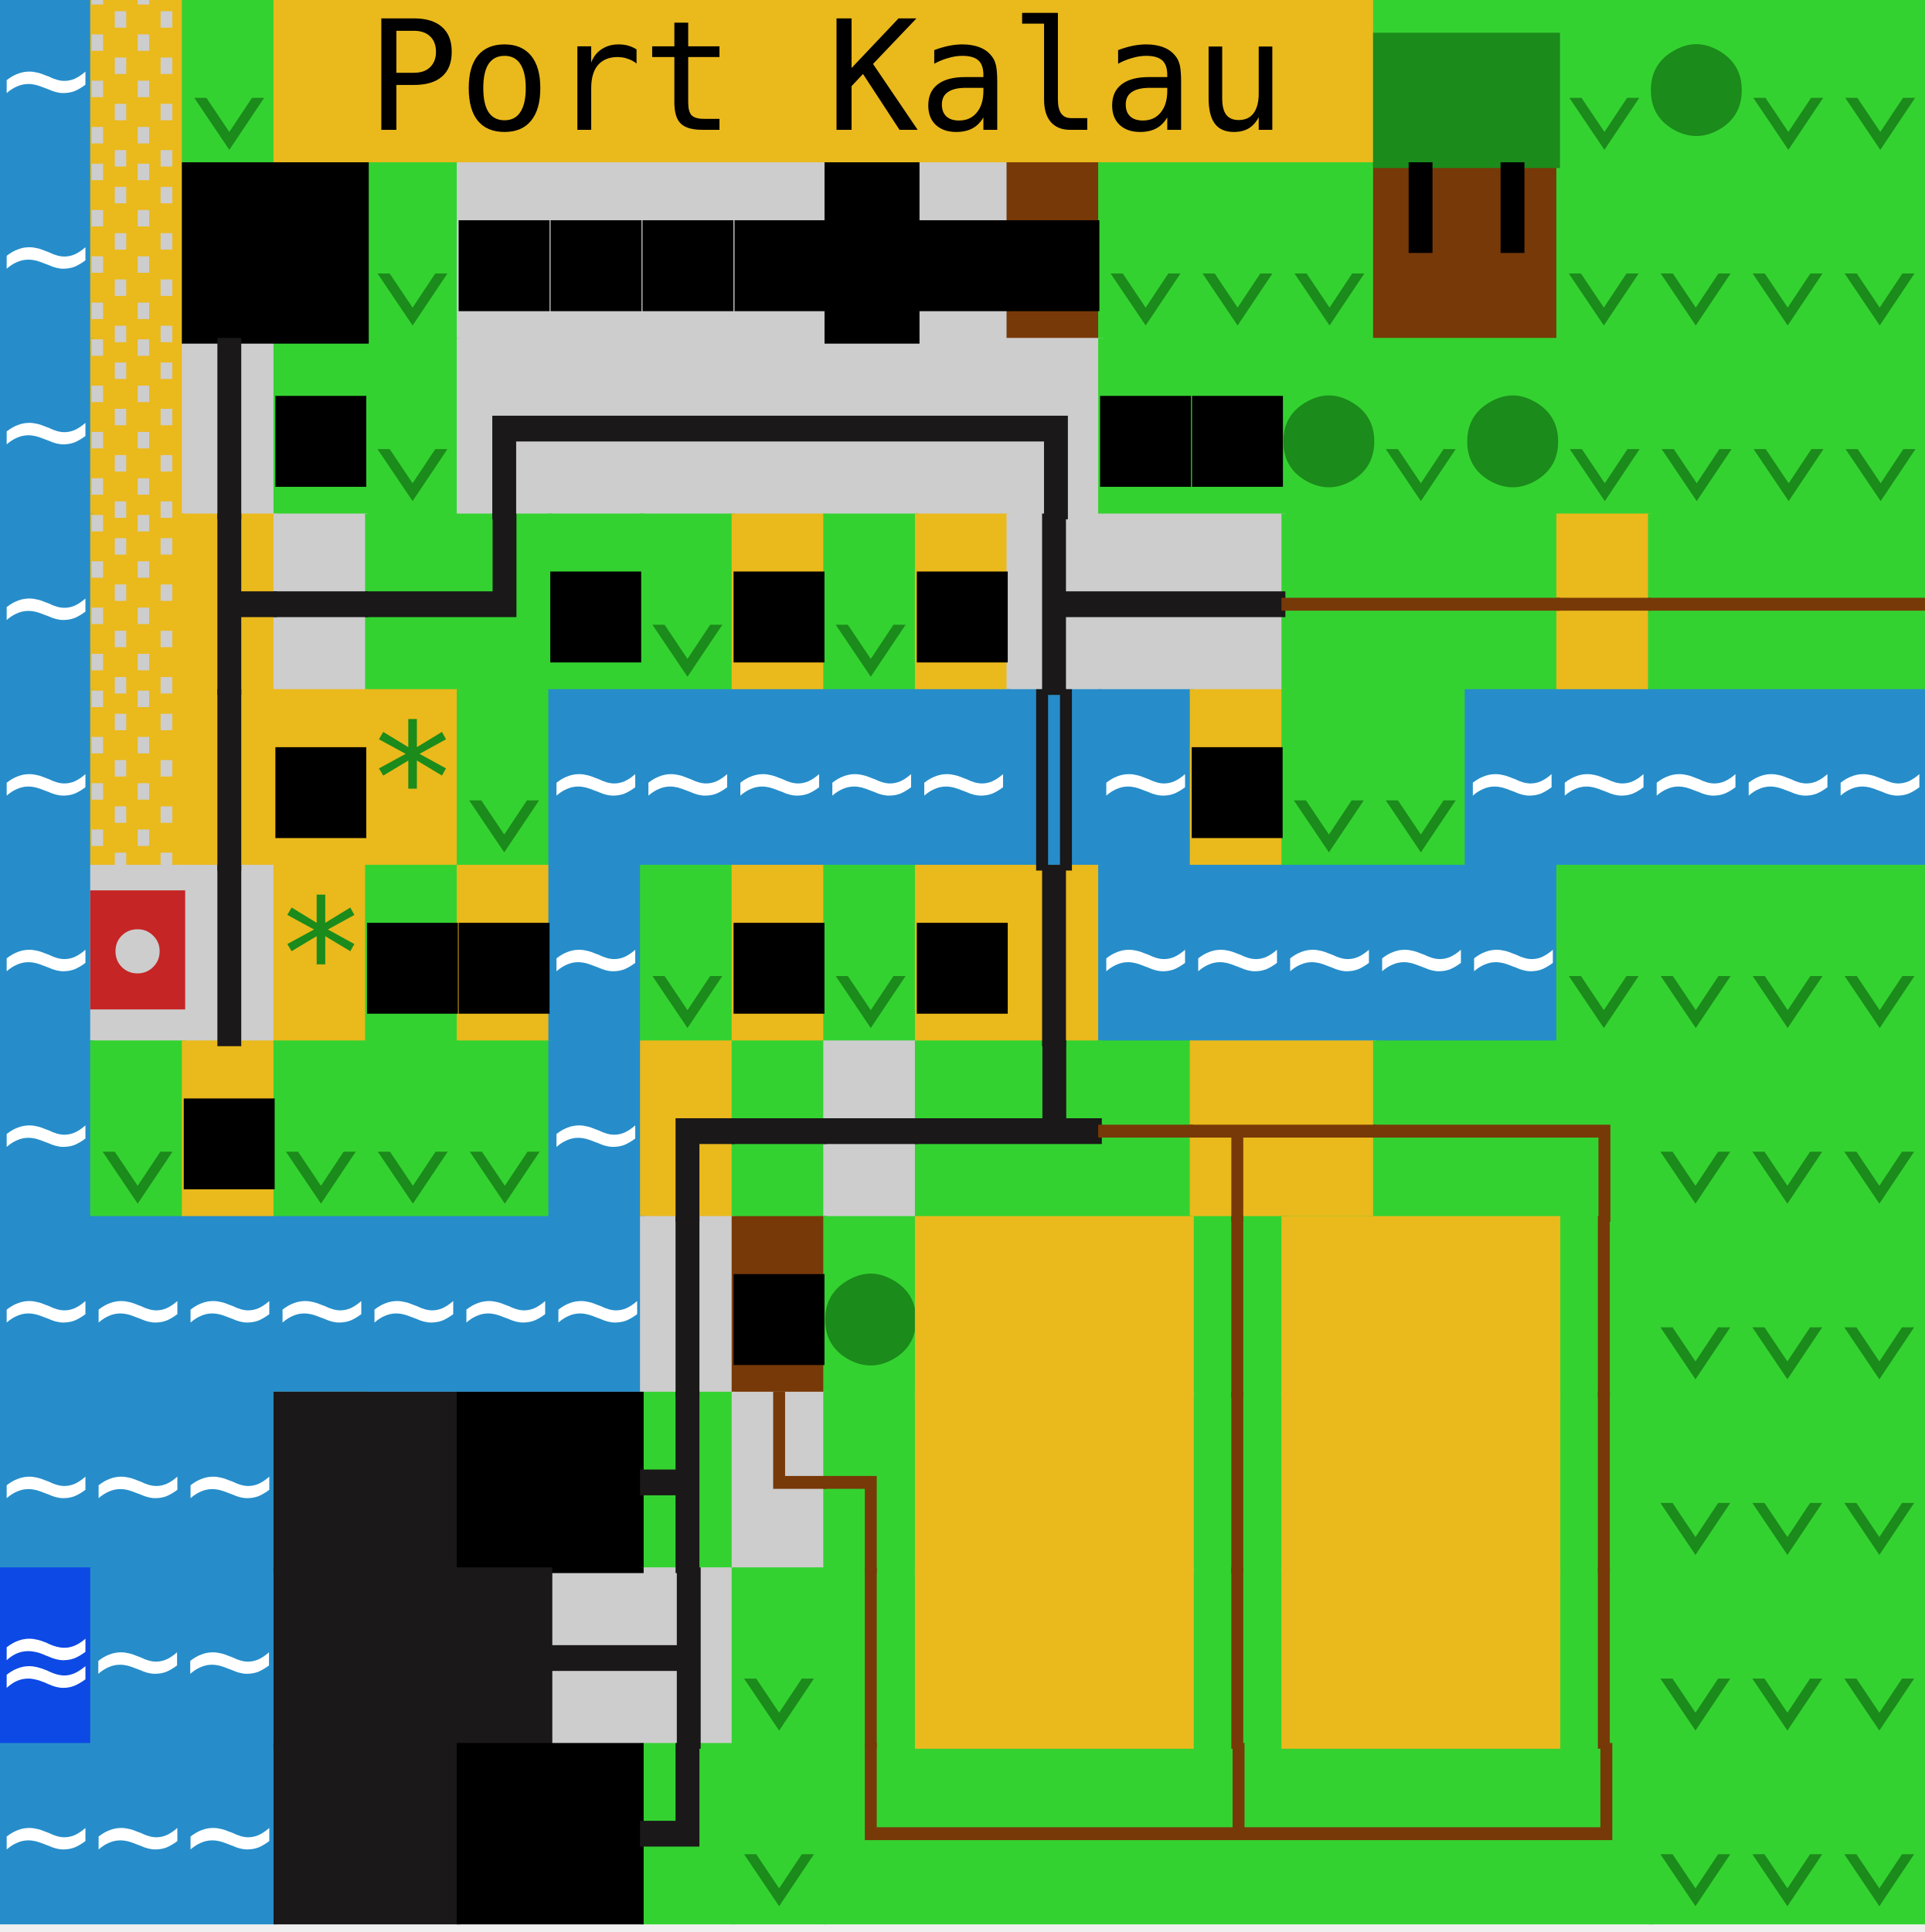
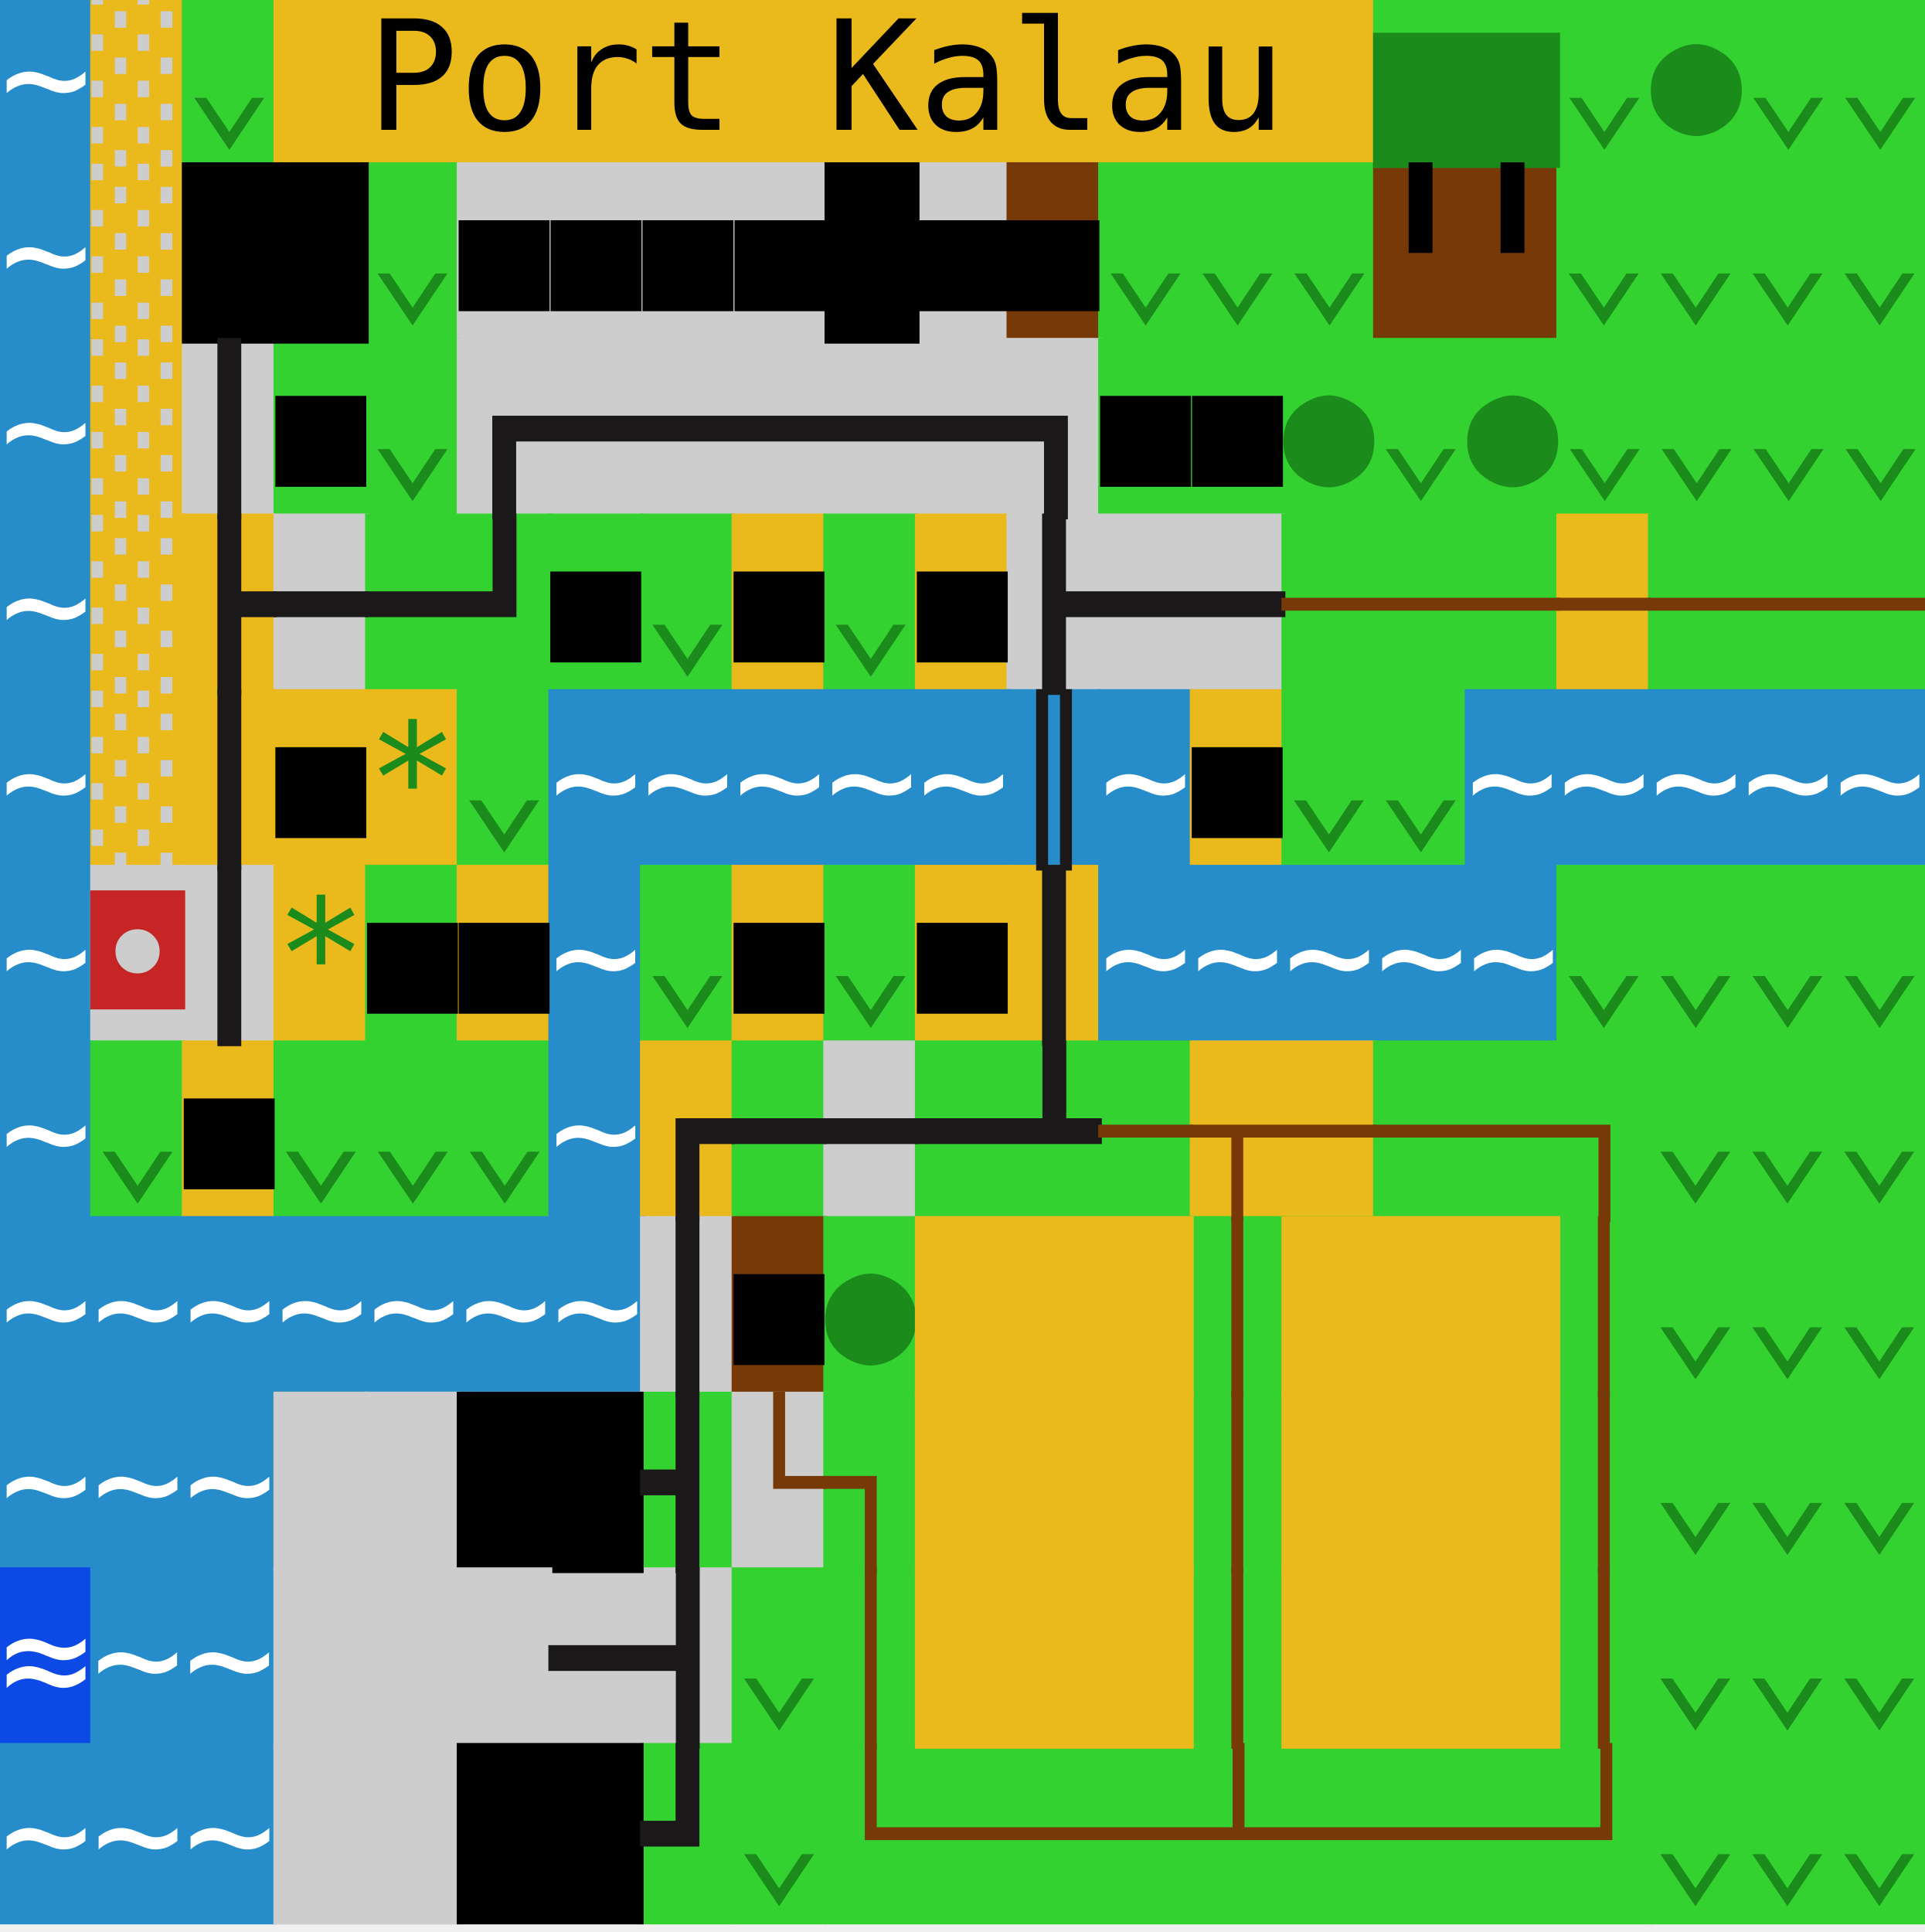
<svg xmlns="http://www.w3.org/2000/svg" version="1.1" width="126.0px" height="126.5px" viewBox="0 0 126.0 126.5" style="letter-spacing:0em;font-size:10px;font-family:'DejaVu Sans Mono';stroke:none">
  <text y="8.5" x="0.0" style="fill:#268dca">█</text>
  <text y="8.5" x="6.0" style="fill:#eab91c">█</text>
  <text y="8.5" x="12.0" style="fill:#34d231">█</text>
  <text y="8.5" x="18.0" style="fill:#eab91c">█</text>
  <text y="8.5" x="24.0" style="fill:#eab91c">██████████</text>
  <text y="8.5" x="84.0" style="fill:#eab91c">█</text>
  <text y="8.5" x="90.0" style="fill:#34d231">██████</text>
  <text y="20.0" x="0.0" style="fill:#268dca">█</text>
  <text y="20.0" x="6.0" style="fill:#eab91c">█</text>
  <text y="20.0" x="12.0" style="fill:#cdcdcd">██</text>
  <text y="20.0" x="24.0" style="fill:#34d231">█</text>
  <text y="20.0" x="30.0" style="fill:#cdcdcd">██████</text>
  <text y="20.0" x="66.0" style="fill:#783908">█</text>
  <text y="20.0" x="72.0" style="fill:#34d231">███</text>
  <text y="20.0" x="90.0" style="fill:#783908">██</text>
  <text y="20.0" x="102.0" style="fill:#34d231">████</text>
  <text y="31.5" x="0.0" style="fill:#268dca">█</text>
  <text y="31.5" x="6.0" style="fill:#eab91c">█</text>
  <text y="31.5" x="12.0" style="fill:#cdcdcd">█</text>
  <text y="31.5" x="18.0" style="fill:#34d231">█</text>
  <text y="31.5" x="24.0" style="fill:#34d231">█</text>
  <text y="31.5" x="30.0" style="fill:#cdcdcd">███████</text>
  <text y="31.5" x="72.0" style="fill:#34d231">██</text>
  <text y="31.5" x="84.0" style="fill:#34d231">███████</text>
  <text y="43.0" x="0.0" style="fill:#268dca">█</text>
  <text y="43.0" x="6.0" style="fill:#eab91c">█</text>
  <text y="43.0" x="12.0" style="fill:#eab91c">█</text>
  <text y="43.0" x="18.0" style="fill:#cdcdcd">█</text>
  <text y="43.0" x="24.0" style="fill:#34d231">██</text>
  <text y="43.0" x="36.0" style="fill:#34d231">█</text>
  <text y="43.0" x="42.0" style="fill:#34d231">█</text>
  <text y="43.0" x="48.0" style="fill:#eab91c">█</text>
  <text y="43.0" x="54.0" style="fill:#34d231">█</text>
  <text y="43.0" x="60.0" style="fill:#eab91c">█</text>
  <text y="43.0" x="66.0" style="fill:#cdcdcd">███</text>
  <text y="43.0" x="84.0" style="fill:#34d231">███</text>
  <text y="43.0" x="102.0" style="fill:#eab91c">█</text>
  <text y="43.0" x="108.0" style="fill:#34d231">███</text>
  <text y="54.5" x="0.0" style="fill:#268dca">█</text>
  <text y="54.5" x="6.0" style="fill:#eab91c">█</text>
  <text y="54.5" x="12.0" style="fill:#eab91c">█</text>
  <text y="54.5" x="18.0" style="fill:#eab91c">█</text>
  <text y="54.5" x="24.0" style="fill:#eab91c">█</text>
  <text y="54.5" x="30.0" style="fill:#34d231">█</text>
  <text y="54.5" x="36.0" style="fill:#268dca">█████</text>
  <text y="54.5" x="66.0" style="fill:#268dca">█</text>
  <text y="54.5" x="72.0" style="fill:#268dca">█</text>
  <text y="54.5" x="78.0" style="fill:#eab91c">█</text>
  <text y="54.5" x="84.0" style="fill:#34d231">██</text>
  <text y="54.5" x="96.0" style="fill:#268dca">█████</text>
  <text y="66.0" x="0.0" style="fill:#268dca">█</text>
  <text y="66.0" x="6.0" style="fill:#cdcdcd">█</text>
  <text y="66.0" x="12.0" style="fill:#cdcdcd">█</text>
  <text y="66.0" x="18.0" style="fill:#eab91c">█</text>
  <text y="66.0" x="24.0" style="fill:#34d231">█</text>
  <text y="66.0" x="30.0" style="fill:#eab91c">█</text>
  <text y="66.0" x="36.0" style="fill:#268dca">█</text>
  <text y="66.0" x="42.0" style="fill:#34d231">█</text>
  <text y="66.0" x="48.0" style="fill:#eab91c">█</text>
  <text y="66.0" x="54.0" style="fill:#34d231">█</text>
  <text y="66.0" x="60.0" style="fill:#eab91c">█</text>
  <text y="66.0" x="66.0" style="fill:#eab91c">█</text>
  <text y="66.0" x="72.0" style="fill:#268dca">█████</text>
  <text y="66.0" x="102.0" style="fill:#34d231">████</text>
  <text y="77.5" x="0.0" style="fill:#268dca">█</text>
  <text y="77.5" x="6.0" style="fill:#34d231">█</text>
  <text y="77.5" x="12.0" style="fill:#eab91c">█</text>
  <text y="77.5" x="18.0" style="fill:#34d231">███</text>
  <text y="77.5" x="36.0" style="fill:#268dca">█</text>
  <text y="77.5" x="42.0" style="fill:#eab91c">█</text>
  <text y="77.5" x="48.0" style="fill:#34d231">█</text>
  <text y="77.5" x="54.0" style="fill:#cdcdcd">█</text>
  <text y="77.5" x="60.0" style="fill:#34d231">██</text>
  <text y="77.5" x="72.0" style="fill:#34d231">█</text>
  <text y="77.5" x="78.0" style="fill:#eab91c">██</text>
  <text y="77.5" x="90.0" style="fill:#34d231">███</text>
  <text y="77.5" x="108.0" style="fill:#34d231">███</text>
  <text y="89.0" x="0.0" style="fill:#268dca">███████</text>
  <text y="89.0" x="42.0" style="fill:#cdcdcd">█</text>
  <text y="89.0" x="48.0" style="fill:#783908">█</text>
  <text y="89.0" x="54.0" style="fill:#34d231">█</text>
  <text y="89.0" x="60.0" style="fill:#34d231">███</text>
  <text y="89.0" x="78.0" style="fill:#34d231">█</text>
  <text y="89.0" x="84.0" style="fill:#34d231">███</text>
  <text y="89.0" x="102.0" style="fill:#34d231">█</text>
  <text y="89.0" x="108.0" style="fill:#34d231">███</text>
  <text y="100.5" x="0.0" style="fill:#268dca">███</text>
  <text y="100.5" x="18.0" style="fill:#eab91c">█</text>
  <text y="100.5" x="24.0" style="fill:#cdcdcd">█</text>
  <text y="100.5" x="30.0" style="fill:#cdcdcd">██</text>
  <text y="100.5" x="42.0" style="fill:#34d231">█</text>
  <text y="100.5" x="48.0" style="fill:#cdcdcd">█</text>
  <text y="100.5" x="54.0" style="fill:#34d231">█</text>
  <text y="100.5" x="60.0" style="fill:#34d231">███</text>
  <text y="100.5" x="78.0" style="fill:#34d231">█</text>
  <text y="100.5" x="84.0" style="fill:#34d231">███</text>
  <text y="100.5" x="102.0" style="fill:#34d231">█</text>
  <text y="100.5" x="108.0" style="fill:#34d231">███</text>
  <text y="112.0" x="0.0" style="fill:#0d49e4">█</text>
  <text y="112.0" x="6.0" style="fill:#268dca">██</text>
-   <text y="112.0" x="18.0" style="fill:#cdcdcd">█████</text>
+   <text y="112.0" x="18.0" style="fill:#cdcdcd">███</text>
+   <text y="112.0" x="36.0" style="fill:#cdcdcd">██</text>
  <text y="112.0" x="48.0" style="fill:#34d231">█</text>
  <text y="112.0" x="54.0" style="fill:#34d231">█</text>
  <text y="112.0" x="60.0" style="fill:#34d231">███</text>
  <text y="112.0" x="78.0" style="fill:#34d231">█</text>
  <text y="112.0" x="84.0" style="fill:#34d231">███</text>
  <text y="112.0" x="102.0" style="fill:#34d231">█</text>
  <text y="112.0" x="108.0" style="fill:#34d231">███</text>
  <text y="123.5" x="0.0" style="fill:#268dca">███</text>
  <text y="123.5" x="18.0" style="fill:#cdcdcd">██</text>
  <text y="123.5" x="30.0" style="fill:#cdcdcd">██</text>
  <text y="123.5" x="42.0" style="fill:#34d231">█</text>
  <text y="123.5" x="48.0" style="fill:#34d231">█</text>
  <text y="123.5" x="54.0" style="fill:#34d231">█████████</text>
  <text y="123.5" x="108.0" style="fill:#34d231">███</text>
  <text y="8.5" x="0.0" style="fill:#ffffff">~</text>
  <text y="8.5" x="6.0" style="fill:#cdcdcd">░</text>
  <text y="8.5" x="12.0" style="fill:#1b8b1b">⌄</text>
  <text y="8.5" x="18.0" style="fill:#eab91c"> </text>
  <text y="8.5" x="24.0" style="fill:#000000">Port Kalau</text>
  <text y="8.5" x="84.0" style="fill:#eab91c"> </text>
  <text y="8.5" x="90.0" style="fill:#1b8b1b">▆▆⌄●⌄⌄</text>
  <text y="20.0" x="0.0" style="fill:#ffffff">~</text>
  <text y="20.0" x="6.0" style="fill:#cdcdcd">░</text>
  <text y="20.0" x="12.0" style="fill:#000000">██</text>
  <text y="20.0" x="24.0" style="fill:#1b8b1b">⌄</text>
  <text y="20.0" x="30.0" style="fill:#000000">■■■■█■</text>
  <text y="20.0" x="66.0" style="fill:#000000">■</text>
  <text y="20.0" x="72.0" style="fill:#1b8b1b">⌄⌄⌄</text>
  <text y="20.0" x="90.0" style="fill:#000000">╹╹</text>
  <text y="20.0" x="102.0" style="fill:#1b8b1b">⌄⌄⌄⌄</text>
  <text y="31.5" x="0.0" style="fill:#ffffff">~</text>
  <text y="31.5" x="6.0" style="fill:#cdcdcd">░</text>
  <text y="31.5" x="12.0" style="fill:#1a1818">┃</text>
  <text y="31.5" x="18.0" style="fill:#000000">■</text>
  <text y="31.5" x="24.0" style="fill:#1b8b1b">⌄</text>
  <text y="31.5" x="30.0" style="fill:#1a1818">┏━━━━━┓</text>
  <text y="31.5" x="72.0" style="fill:#000000">■■</text>
  <text y="31.5" x="84.0" style="fill:#1b8b1b">●⌄●⌄⌄⌄⌄</text>
  <text y="43.0" x="0.0" style="fill:#ffffff">~</text>
  <text y="43.0" x="6.0" style="fill:#cdcdcd">░</text>
  <text y="43.0" x="12.0" style="fill:#1a1818">┣</text>
  <text y="43.0" x="18.0" style="fill:#1a1818">━</text>
  <text y="43.0" x="24.0" style="fill:#1a1818">━┛</text>
  <text y="43.0" x="36.0" style="fill:#000000">■</text>
  <text y="43.0" x="42.0" style="fill:#1b8b1b">⌄</text>
  <text y="43.0" x="48.0" style="fill:#000000">■</text>
  <text y="43.0" x="54.0" style="fill:#1b8b1b">⌄</text>
  <text y="43.0" x="60.0" style="fill:#000000">■</text>
  <text y="43.0" x="66.0" style="fill:#1a1818">┣━━</text>
  <text y="43.0" x="84.0" style="fill:#783908">───</text>
  <text y="43.0" x="102.0" style="fill:#783908">─</text>
  <text y="43.0" x="108.0" style="fill:#783908">───</text>
  <text y="54.5" x="0.0" style="fill:#ffffff">~</text>
  <text y="54.5" x="6.0" style="fill:#cdcdcd">░</text>
  <text y="54.5" x="12.0" style="fill:#1a1818">┃</text>
  <text y="54.5" x="18.0" style="fill:#000000">■</text>
  <text y="54.5" x="24.0" style="fill:#1b8b1b">*</text>
  <text y="54.5" x="30.0" style="fill:#1b8b1b">⌄</text>
  <text y="54.5" x="36.0" style="fill:#ffffff">~~~~~</text>
  <text y="54.5" x="66.0" style="fill:#1a1818">║</text>
  <text y="54.5" x="72.0" style="fill:#ffffff">~</text>
  <text y="54.5" x="78.0" style="fill:#000000">■</text>
  <text y="54.5" x="84.0" style="fill:#1b8b1b">⌄⌄</text>
  <text y="54.5" x="96.0" style="fill:#ffffff">~~~~~</text>
  <text y="66.0" x="0.0" style="fill:#ffffff">~</text>
  <text y="66.0" x="6.0" style="fill:#c52525">◘</text>
  <text y="66.0" x="12.0" style="fill:#1a1818">┃</text>
  <text y="66.0" x="18.0" style="fill:#1b8b1b">*</text>
  <text y="66.0" x="24.0" style="fill:#000000">■</text>
  <text y="66.0" x="30.0" style="fill:#000000">■</text>
  <text y="66.0" x="36.0" style="fill:#ffffff">~</text>
  <text y="66.0" x="42.0" style="fill:#1b8b1b">⌄</text>
  <text y="66.0" x="48.0" style="fill:#000000">■</text>
  <text y="66.0" x="54.0" style="fill:#1b8b1b">⌄</text>
  <text y="66.0" x="60.0" style="fill:#000000">■</text>
  <text y="66.0" x="66.0" style="fill:#1a1818">┃</text>
  <text y="66.0" x="72.0" style="fill:#ffffff">~~~~~</text>
  <text y="66.0" x="102.0" style="fill:#1b8b1b">⌄⌄⌄⌄</text>
  <text y="77.5" x="0.0" style="fill:#ffffff">~</text>
  <text y="77.5" x="6.0" style="fill:#1b8b1b">⌄</text>
  <text y="77.5" x="12.0" style="fill:#000000">■</text>
  <text y="77.5" x="18.0" style="fill:#1b8b1b">⌄⌄⌄</text>
  <text y="77.5" x="36.0" style="fill:#ffffff">~</text>
  <text y="77.5" x="42.0" style="fill:#1a1818">┏</text>
  <text y="77.5" x="48.0" style="fill:#1a1818">━</text>
  <text y="77.5" x="54.0" style="fill:#1a1818">━</text>
  <text y="77.5" x="60.0" style="fill:#1a1818">━┻</text>
  <text y="77.5" x="72.0" style="fill:#783908">─</text>
  <text y="77.5" x="78.0" style="fill:#783908">┬─</text>
  <text y="77.5" x="90.0" style="fill:#783908">──┐</text>
  <text y="77.5" x="108.0" style="fill:#1b8b1b">⌄⌄⌄</text>
  <text y="89.0" x="0.0" style="fill:#ffffff">~~~~~~~</text>
  <text y="89.0" x="42.0" style="fill:#1a1818">┃</text>
  <text y="89.0" x="48.0" style="fill:#000000">■</text>
  <text y="89.0" x="54.0" style="fill:#1b8b1b">●</text>
  <text y="89.0" x="60.0" style="fill:#eab91c">███</text>
  <text y="89.0" x="78.0" style="fill:#783908">│</text>
  <text y="89.0" x="84.0" style="fill:#eab91c">███</text>
  <text y="89.0" x="102.0" style="fill:#783908">│</text>
  <text y="89.0" x="108.0" style="fill:#1b8b1b">⌄⌄⌄</text>
  <text y="100.5" x="0.0" style="fill:#ffffff">~~~</text>
-   <text y="100.5" x="18.0" style="fill:#1a1818">█</text>
-   <text y="100.5" x="24.0" style="fill:#1a1818">█</text>
+   <text y="100.5" x="18.0" style="fill:#cdcdcd">█</text>
+   <text y="100.5" x="24.0" style="fill:#cdcdcd">█</text>
  <text y="100.5" x="30.0" style="fill:#000000">██</text>
  <text y="100.5" x="42.0" style="fill:#1a1818">┫</text>
  <text y="100.5" x="48.0" style="fill:#783908">└</text>
  <text y="100.5" x="54.0" style="fill:#783908">┐</text>
  <text y="100.5" x="60.0" style="fill:#eab91c">███</text>
  <text y="100.5" x="78.0" style="fill:#783908">│</text>
  <text y="100.5" x="84.0" style="fill:#eab91c">███</text>
  <text y="100.5" x="102.0" style="fill:#783908">│</text>
  <text y="100.5" x="108.0" style="fill:#1b8b1b">⌄⌄⌄</text>
  <text y="112.0" x="0.0" style="fill:#ffffff">≈</text>
  <text y="112.0" x="6.0" style="fill:#ffffff">~~</text>
-   <text y="112.0" x="18.0" style="fill:#1a1818">███━┫</text>
+   <text y="112.0" x="18.0" style="fill:#cdcdcd">███</text>
+   <text y="112.0" x="36.0" style="fill:#1a1818">━┫</text>
  <text y="112.0" x="48.0" style="fill:#1b8b1b">⌄</text>
  <text y="112.0" x="54.0" style="fill:#783908">│</text>
  <text y="112.0" x="60.0" style="fill:#eab91c">███</text>
  <text y="112.0" x="78.0" style="fill:#783908">│</text>
  <text y="112.0" x="84.0" style="fill:#eab91c">███</text>
  <text y="112.0" x="102.0" style="fill:#783908">│</text>
  <text y="112.0" x="108.0" style="fill:#1b8b1b">⌄⌄⌄</text>
  <text y="123.5" x="0.0" style="fill:#ffffff">~~~</text>
-   <text y="123.5" x="18.0" style="fill:#1a1818">██</text>
+   <text y="123.5" x="18.0" style="fill:#cdcdcd">██</text>
  <text y="123.5" x="30.0" style="fill:#000000">██</text>
  <text y="123.5" x="42.0" style="fill:#1a1818">┛</text>
  <text y="123.5" x="48.0" style="fill:#1b8b1b">⌄</text>
  <text y="123.5" x="54.0" style="fill:#783908">└───┴───┘</text>
  <text y="123.5" x="108.0" style="fill:#1b8b1b">⌄⌄⌄</text>
</svg>
